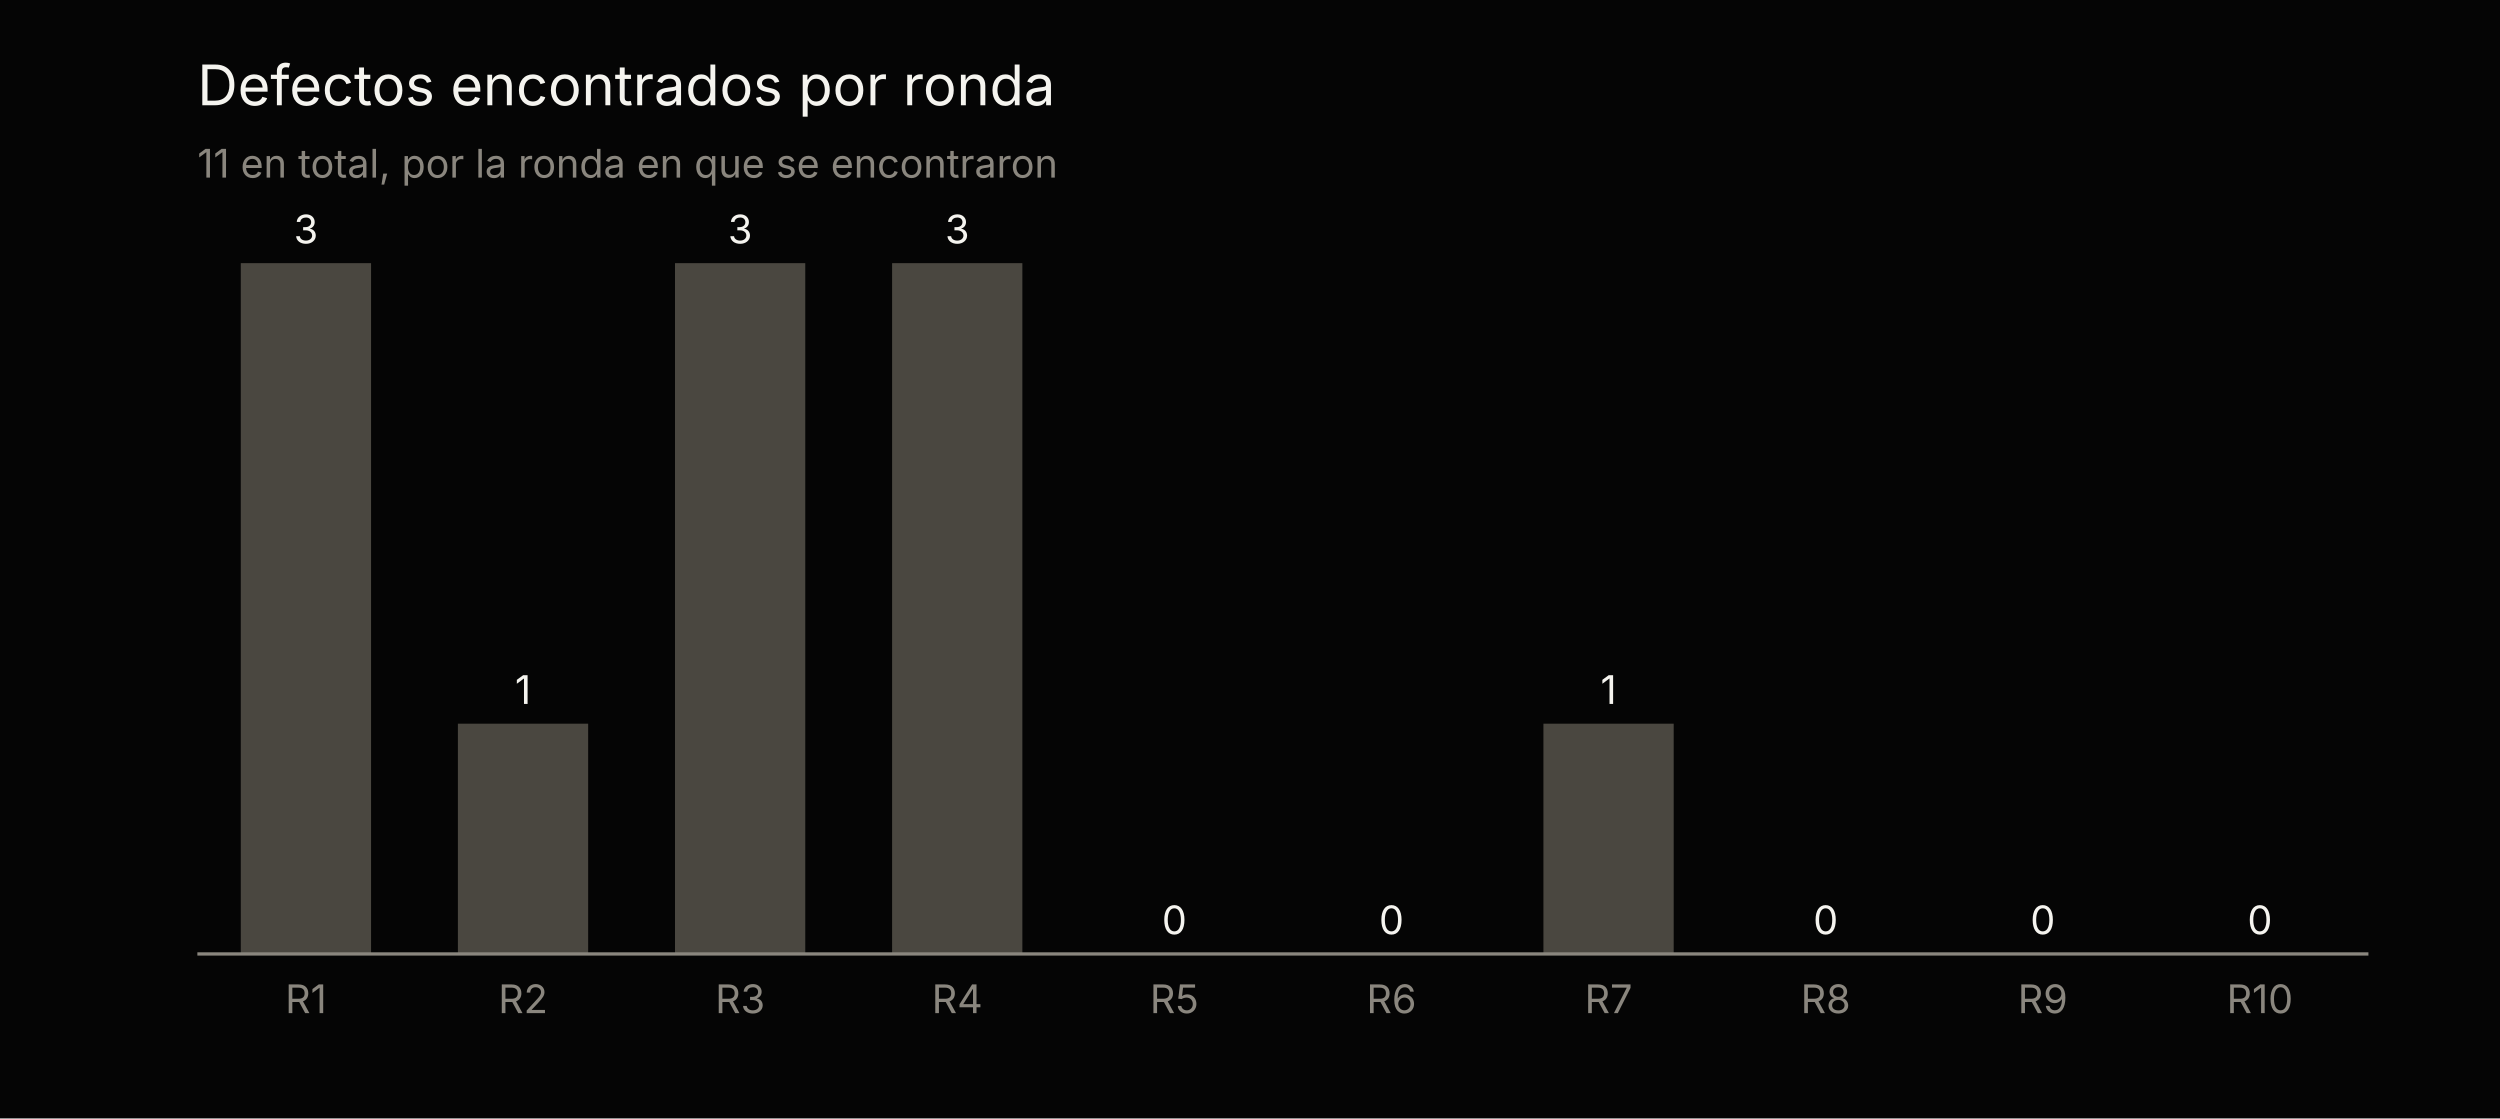
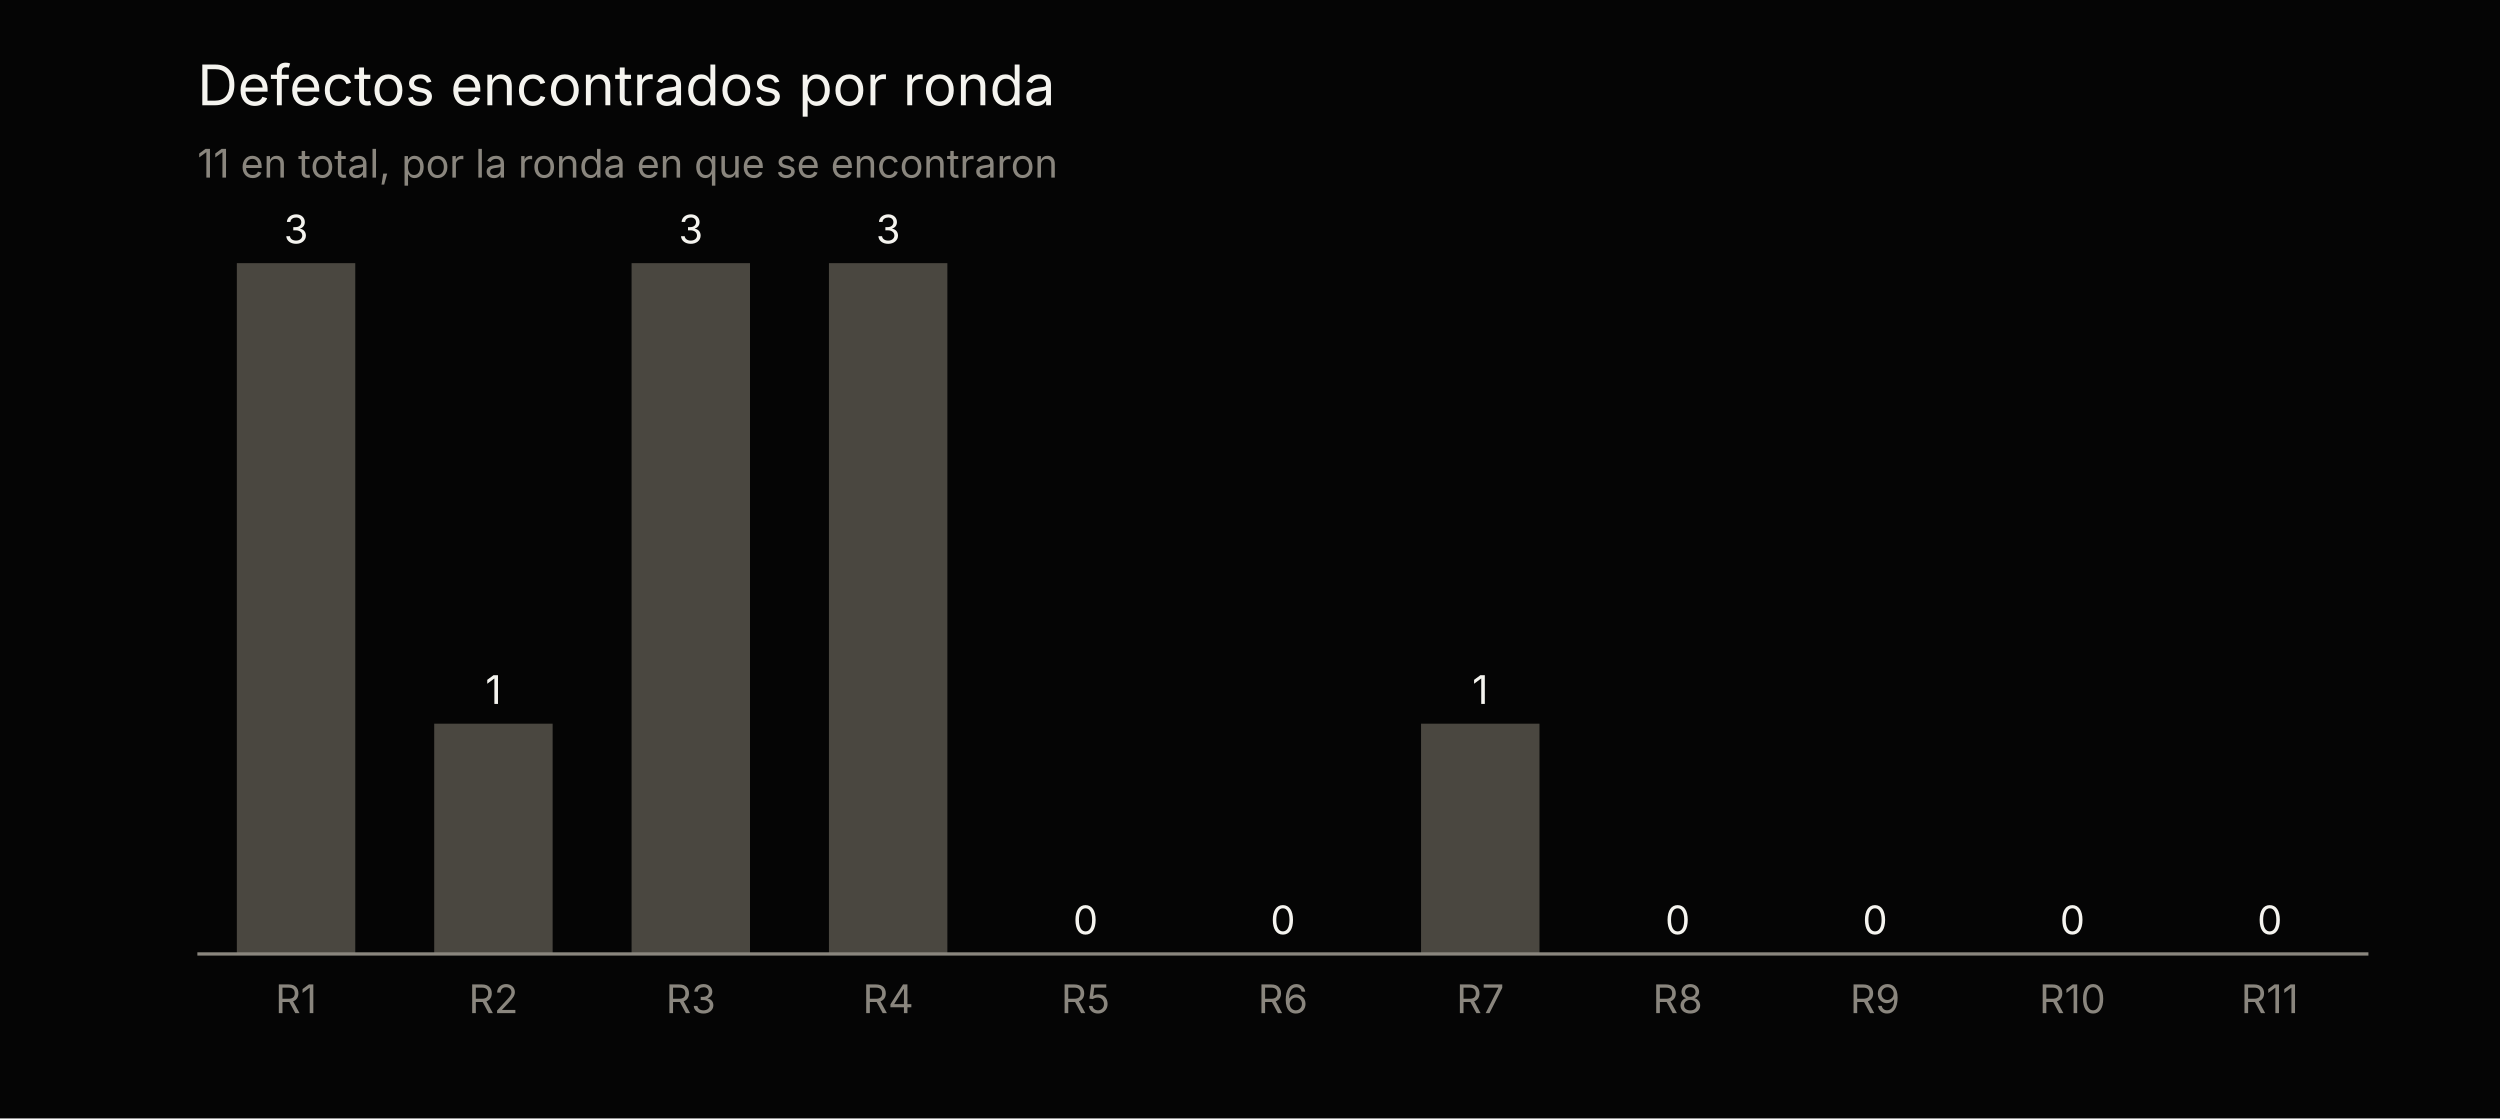
<svg xmlns="http://www.w3.org/2000/svg" viewBox="0 0 760 340" font-family="Inter, Arial, sans-serif" font-size="12">
  <rect width="760" height="340" fill="#050505" />
  <text x="60" y="32" font-size="17" fill="#f5f4ef">Defectos encontrados por ronda</text>
  <text x="60" y="54" fill="#8a867e">11 en total, por la ronda en que se encontraron</text>
-   <rect x="73.2" y="80.0" width="39.6" height="210.0" fill="#4a4740" />
-   <text x="93.0" y="74.0" text-anchor="middle" fill="#f5f4ef">3</text>
-   <text x="93.0" y="308" text-anchor="middle" fill="#8a867e">R1</text>
-   <rect x="139.2" y="220.0" width="39.6" height="70.0" fill="#4a4740" />
-   <text x="159.0" y="214.0" text-anchor="middle" fill="#f5f4ef">1</text>
-   <text x="159.0" y="308" text-anchor="middle" fill="#8a867e">R2</text>
-   <rect x="205.2" y="80.0" width="39.6" height="210.0" fill="#4a4740" />
-   <text x="225.0" y="74.0" text-anchor="middle" fill="#f5f4ef">3</text>
-   <text x="225.0" y="308" text-anchor="middle" fill="#8a867e">R3</text>
-   <rect x="271.2" y="80.0" width="39.6" height="210.0" fill="#4a4740" />
-   <text x="291.0" y="74.0" text-anchor="middle" fill="#f5f4ef">3</text>
-   <text x="291.0" y="308" text-anchor="middle" fill="#8a867e">R4</text>
-   <rect x="337.2" y="290.0" width="39.6" height="0.0" fill="#4a4740" />
-   <text x="357.0" y="284.0" text-anchor="middle" fill="#f5f4ef">0</text>
-   <text x="357.0" y="308" text-anchor="middle" fill="#8a867e">R5</text>
-   <rect x="403.2" y="290.0" width="39.6" height="0.0" fill="#4a4740" />
-   <text x="423.0" y="284.0" text-anchor="middle" fill="#f5f4ef">0</text>
-   <text x="423.0" y="308" text-anchor="middle" fill="#8a867e">R6</text>
-   <rect x="469.2" y="220.0" width="39.6" height="70.0" fill="#4a4740" />
-   <text x="489.0" y="214.0" text-anchor="middle" fill="#f5f4ef">1</text>
-   <text x="489.0" y="308" text-anchor="middle" fill="#8a867e">R7</text>
-   <rect x="535.2" y="290.0" width="39.6" height="0.0" fill="#4a4740" />
-   <text x="555.0" y="284.0" text-anchor="middle" fill="#f5f4ef">0</text>
-   <text x="555.0" y="308" text-anchor="middle" fill="#8a867e">R8</text>
-   <rect x="601.2" y="290.0" width="39.6" height="0.0" fill="#4a4740" />
-   <text x="621.0" y="284.0" text-anchor="middle" fill="#f5f4ef">0</text>
-   <text x="621.0" y="308" text-anchor="middle" fill="#8a867e">R9</text>
-   <rect x="667.2" y="290.0" width="39.6" height="0.0" fill="#d5a84b" />
-   <text x="687.0" y="284.0" text-anchor="middle" fill="#f5f4ef">0</text>
-   <text x="687.0" y="308" text-anchor="middle" fill="#8a867e">R10</text>
+   <rect x="72.0" y="80.0" width="36.0" height="210.0" fill="#4a4740" />
+   <text x="90.0" y="74.0" text-anchor="middle" fill="#f5f4ef">3</text>
+   <text x="90.0" y="308" text-anchor="middle" fill="#8a867e">R1</text>
+   <rect x="132.0" y="220.0" width="36.0" height="70.0" fill="#4a4740" />
+   <text x="150.0" y="214.0" text-anchor="middle" fill="#f5f4ef">1</text>
+   <text x="150.0" y="308" text-anchor="middle" fill="#8a867e">R2</text>
+   <rect x="192.0" y="80.0" width="36.0" height="210.0" fill="#4a4740" />
+   <text x="210.0" y="74.0" text-anchor="middle" fill="#f5f4ef">3</text>
+   <text x="210.0" y="308" text-anchor="middle" fill="#8a867e">R3</text>
+   <rect x="252.0" y="80.0" width="36.0" height="210.0" fill="#4a4740" />
+   <text x="270.0" y="74.0" text-anchor="middle" fill="#f5f4ef">3</text>
+   <text x="270.0" y="308" text-anchor="middle" fill="#8a867e">R4</text>
+   <rect x="312.0" y="290.0" width="36.0" height="0.0" fill="#4a4740" />
+   <text x="330.0" y="284.0" text-anchor="middle" fill="#f5f4ef">0</text>
+   <text x="330.0" y="308" text-anchor="middle" fill="#8a867e">R5</text>
+   <rect x="372.0" y="290.0" width="36.0" height="0.0" fill="#4a4740" />
+   <text x="390.0" y="284.0" text-anchor="middle" fill="#f5f4ef">0</text>
+   <text x="390.0" y="308" text-anchor="middle" fill="#8a867e">R6</text>
+   <rect x="432.0" y="220.0" width="36.0" height="70.0" fill="#4a4740" />
+   <text x="450.0" y="214.0" text-anchor="middle" fill="#f5f4ef">1</text>
+   <text x="450.0" y="308" text-anchor="middle" fill="#8a867e">R7</text>
+   <rect x="492.0" y="290.0" width="36.0" height="0.0" fill="#4a4740" />
+   <text x="510.0" y="284.0" text-anchor="middle" fill="#f5f4ef">0</text>
+   <text x="510.0" y="308" text-anchor="middle" fill="#8a867e">R8</text>
+   <rect x="552.0" y="290.0" width="36.0" height="0.0" fill="#4a4740" />
+   <text x="570.0" y="284.0" text-anchor="middle" fill="#f5f4ef">0</text>
+   <text x="570.0" y="308" text-anchor="middle" fill="#8a867e">R9</text>
+   <rect x="612.0" y="290.0" width="36.0" height="0.0" fill="#4a4740" />
+   <text x="630.0" y="284.0" text-anchor="middle" fill="#f5f4ef">0</text>
+   <text x="630.0" y="308" text-anchor="middle" fill="#8a867e">R10</text>
+   <rect x="672.0" y="290.0" width="36.0" height="0.0" fill="#d5a84b" />
+   <text x="690.0" y="284.0" text-anchor="middle" fill="#f5f4ef">0</text>
+   <text x="690.0" y="308" text-anchor="middle" fill="#8a867e">R11</text>
  <line x1="60" x2="720" y1="290" y2="290" stroke="#8a867e" />
</svg>
